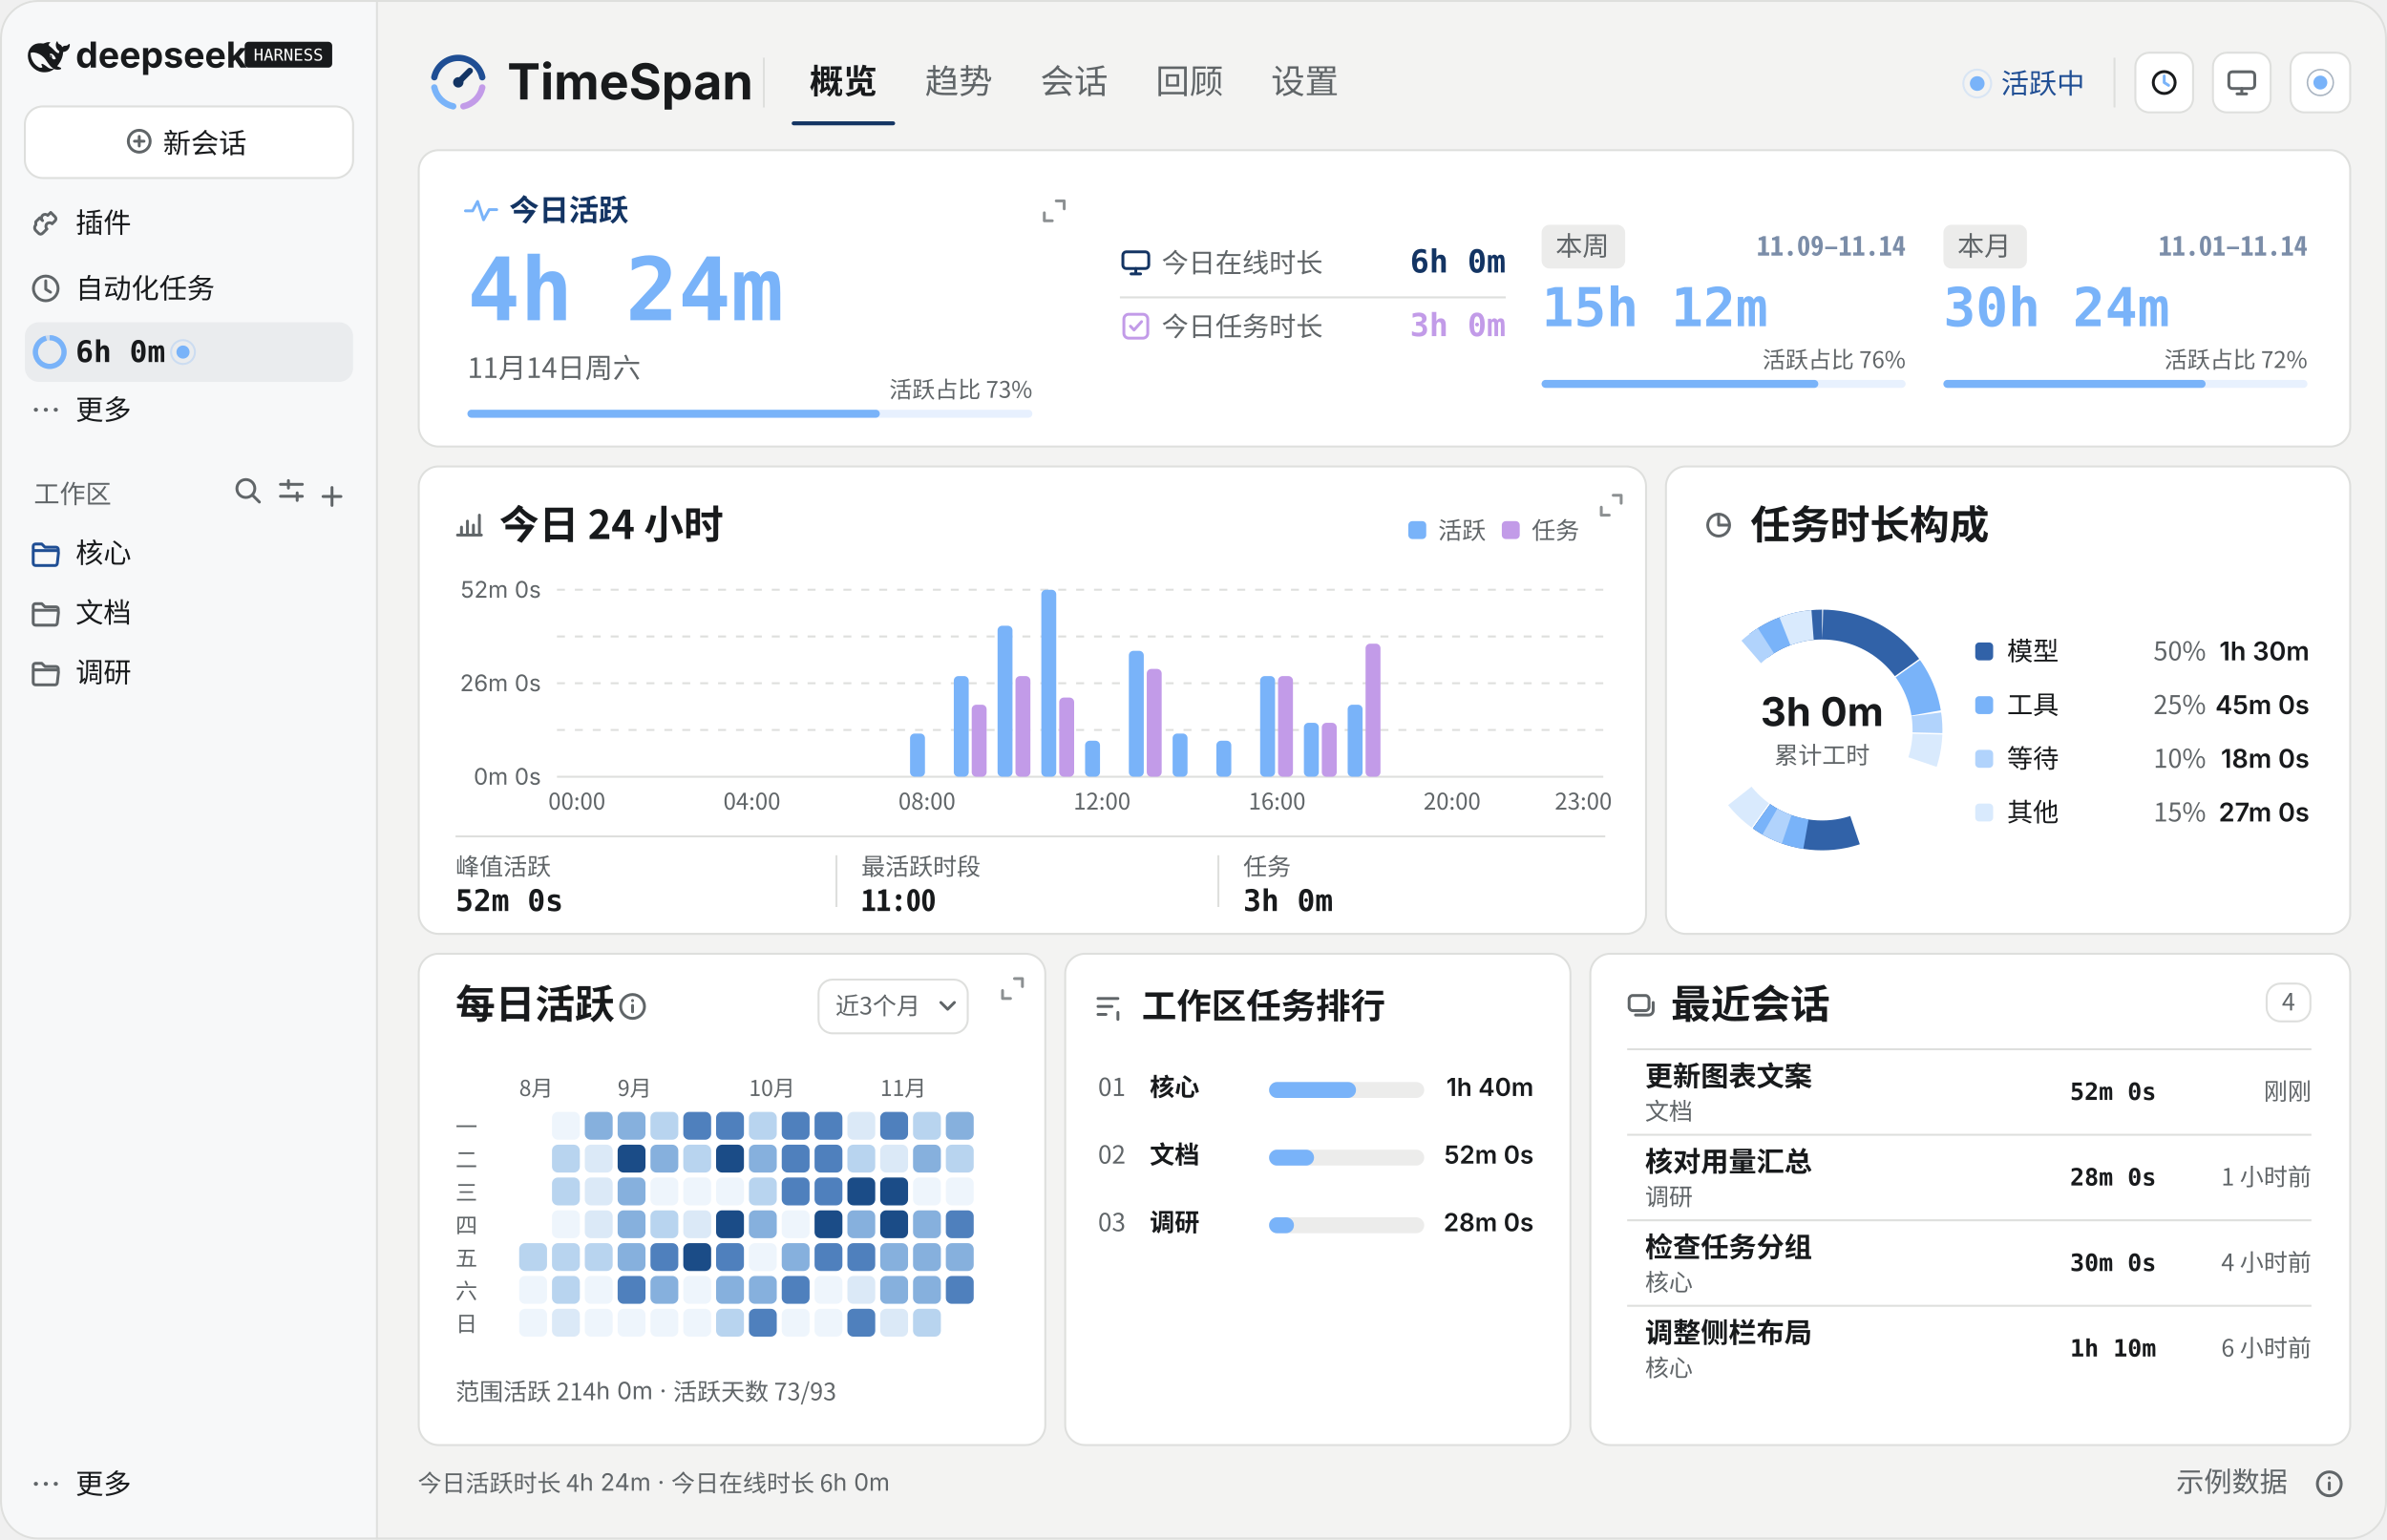
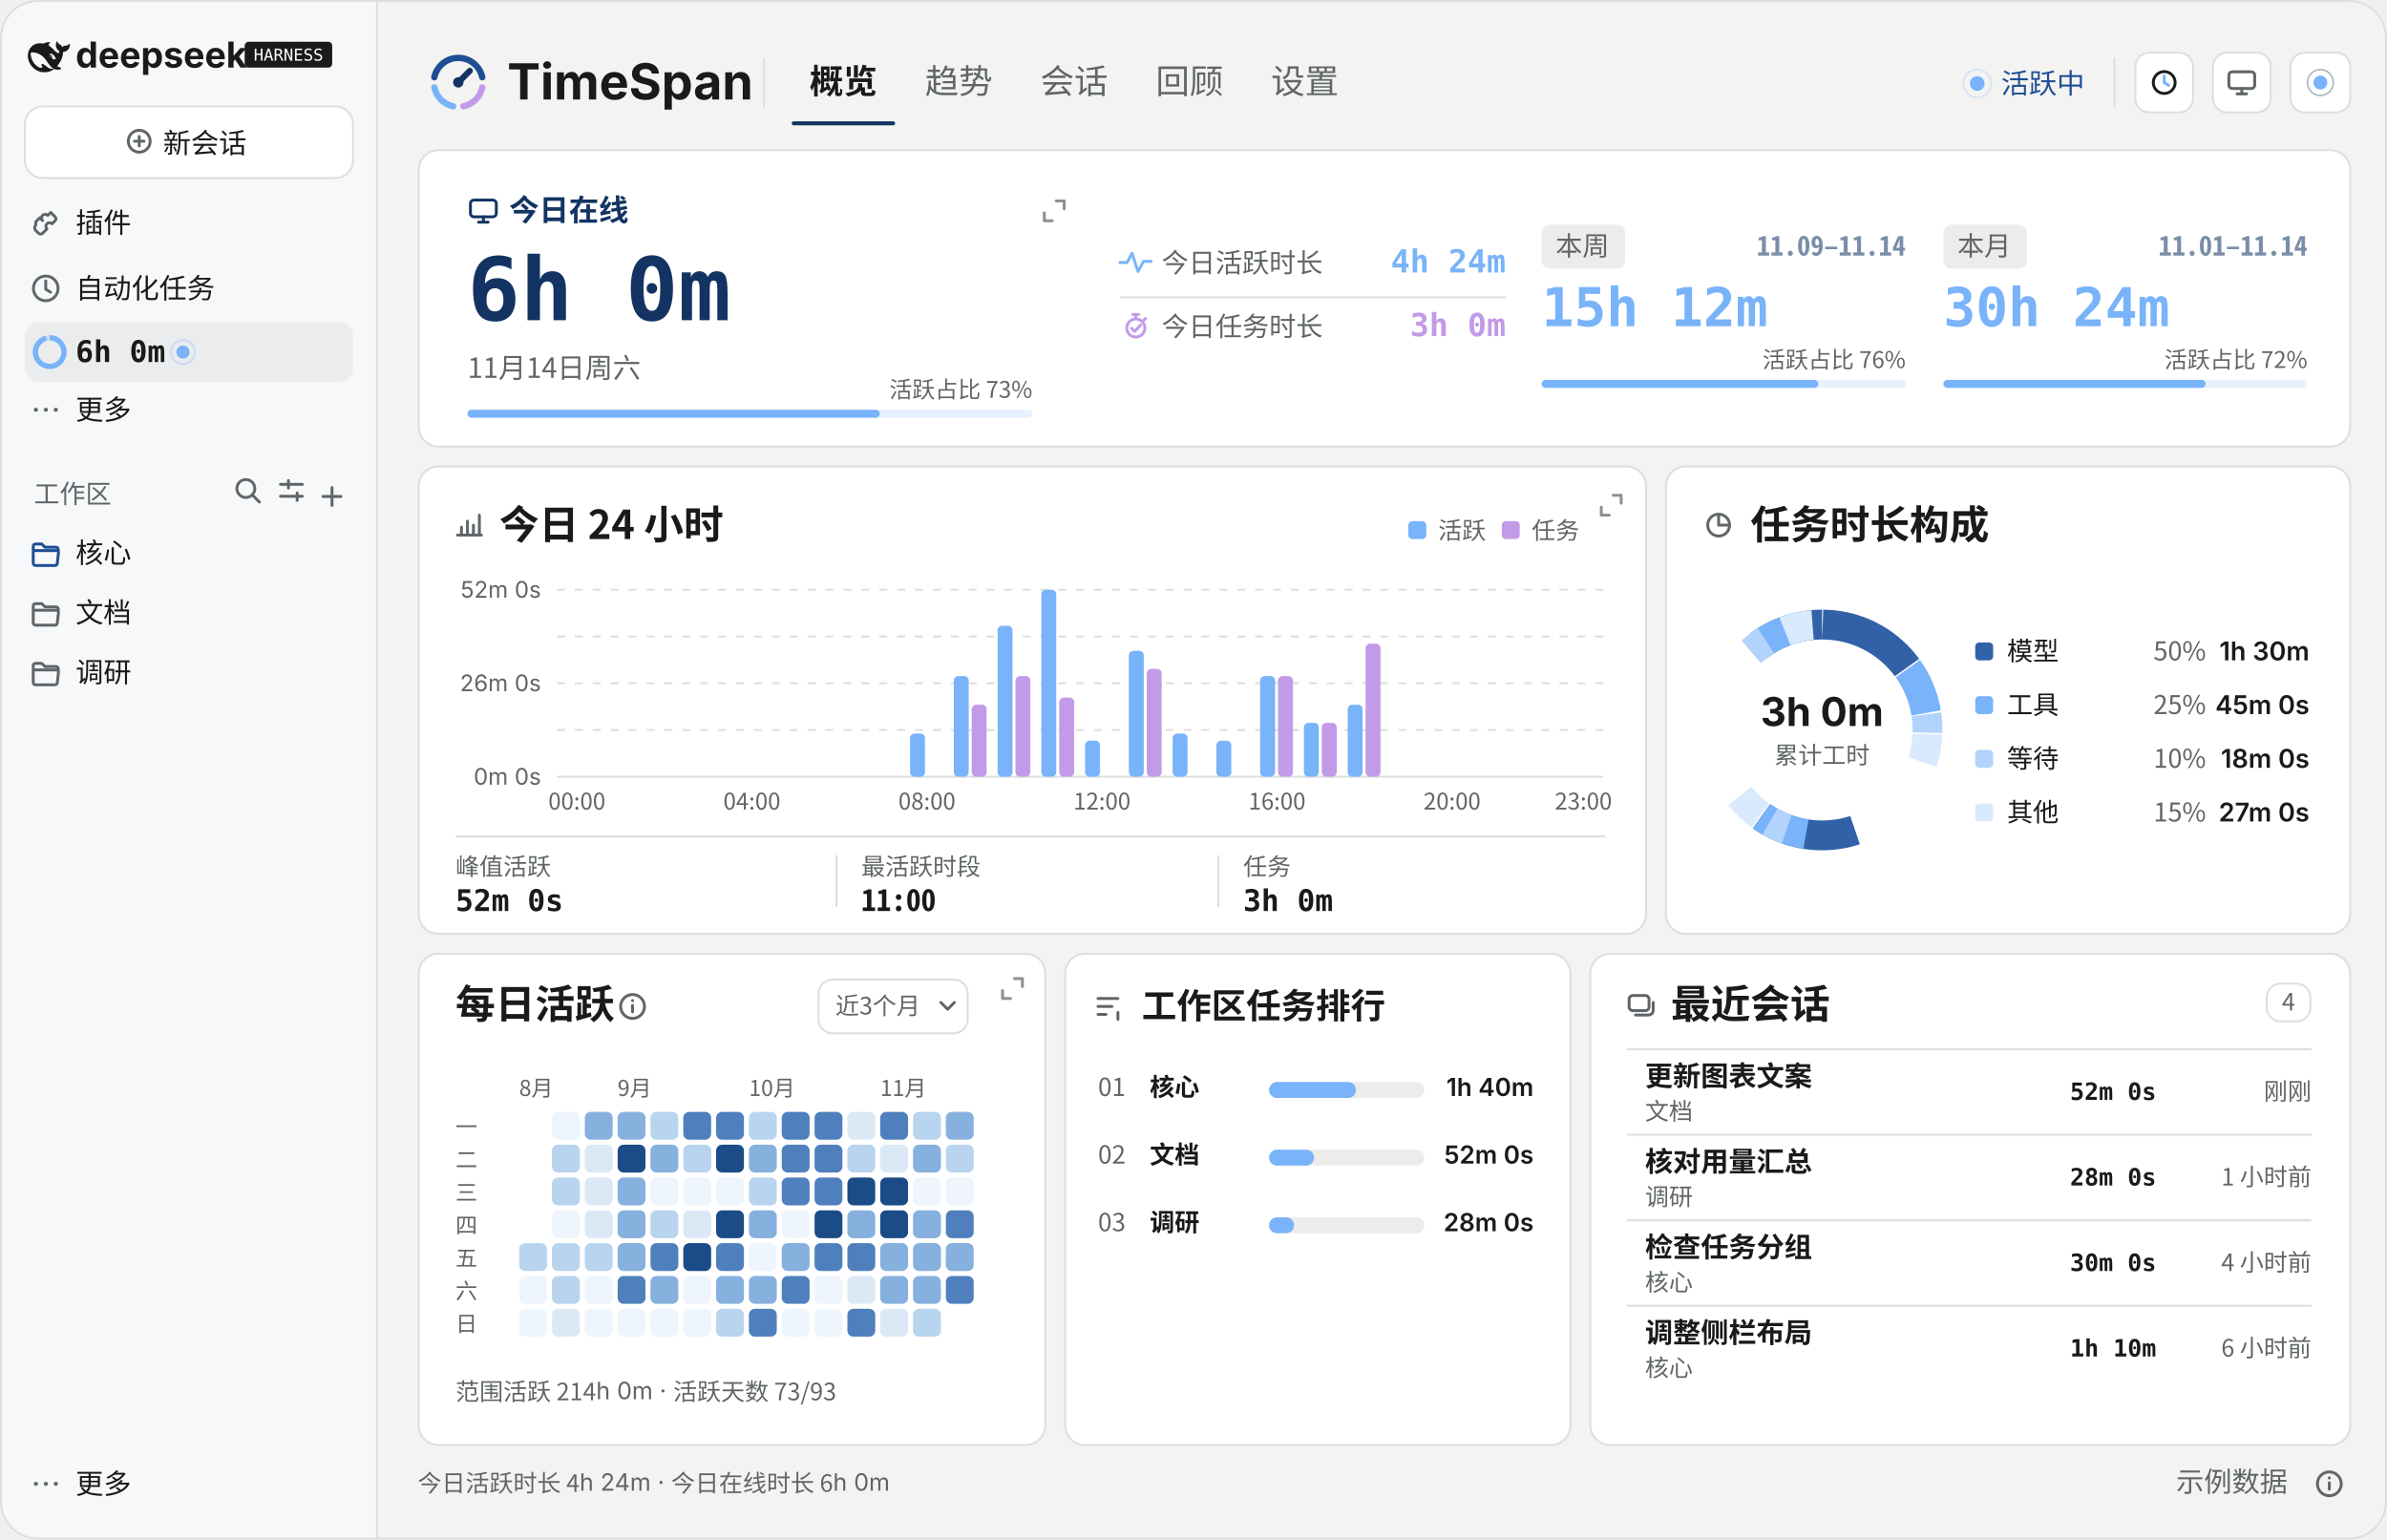
<svg xmlns="http://www.w3.org/2000/svg" xmlns:xlink="http://www.w3.org/1999/xlink" xml:lang="zh-CN" width="1200" height="774" viewBox="0 0 1200 774" role="img" aria-labelledby="dash-title dash-desc">
  <defs>
    <style>
      text { font-family: -apple-system, BlinkMacSystemFont, 'Segoe UI', 'PingFang SC', 'Microsoft YaHei', sans-serif; fill: #181a1c; }
      .mono { font-family: ui-monospace, 'Cascadia Mono', Consolas, 'SFMono-Regular', Menlo, monospace; }
      .heading { font-size: 20px; font-weight: 600; }
      .muted { fill: #606568; }
      .signal { fill: #1f4e94; }
      .signal-deep { fill: #133463; }
      .chart-active { fill: #79b3f9; }
      .task { fill: #C29BE8; }
      .card { fill: #fff; stroke: #dedfdd; }
      .rule { fill: none; stroke: #dedfdd; }
      .glyph { fill: none; stroke: #606568; stroke-width: 1.45; stroke-linecap: round; stroke-linejoin: round; }
    </style>
    <g id="timespan-rings" fill="none" stroke-width="2.2" stroke-linecap="round">
      <path d="M3.69 10.23A8.5 8.5 0 0 1 20.31 10.23" stroke="#1f4e94" />
      <path d="M20.31 13.77A8.5 8.5 0 0 1 13.77 20.31" stroke="#C29BE8" />
      <path d="M10.23 20.31A8.5 8.5 0 0 1 3.69 13.77" stroke="#79b3f9" />
    </g>
    <g id="monitor" stroke-linejoin="round" stroke-linecap="round">
      <rect x="1.5" y="2.6" width="13" height="8.4" rx="1.7" />
      <path d="M8 11v2.7m-2.4 0h4.8" />
    </g>
    <g id="timer-clock">
      <circle cx="8" cy="8" r="5.5" stroke="#181a1c" />
      <path d="M8 4.7V8l2.2 1.4" stroke="#79b3f9" />
    </g>
    <path id="compare-detail" d="M3 9v4h4m2-10h4v4" />
    <g id="info">
      <circle cx="8" cy="8" r="6" />
      <path d="M8 7.5v3.2M8 5v.1" />
    </g>
    <g id="folder">
      <path d="M1.7 5V3.6c0-.6.5-1.1 1.1-1.1H6l1.6 1.6h5.6c.6 0 1.1.5 1.1 1.1v1.2M1.7 5.8h11.7c.6 0 1.1.5 1 1.1l-.6 5.4c-.1.6-.5 1-1.1 1H2.9c-.7 0-1.2-.5-1.2-1.2V5.8Z" />
    </g>
    <clipPath id="window-outline">
      <rect width="1200" height="774" rx="19" />
    </clipPath>
  </defs>
  <g clip-path="url(#window-outline)">
    <rect width="1200" height="774" fill="#f3f3f2" />
    <g id="host-sidebar">
      <rect width="190" height="774" fill="#f7f8f9" />
      <path d="M189.5 0v774" class="rule" />
      <g transform="translate(14 18) scale(.88)">
        <path d="M23.748 4.651c-.254-.124-.364.113-.512.233-.051.04-.094.09-.137.137-.372.397-.806.657-1.373.626-.829-.046-1.537.214-2.163.848-.133-.782-.575-1.248-1.247-1.548-.352-.155-.708-.311-.955-.65-.172-.24-.219-.509-.305-.774-.055-.16-.11-.323-.293-.35-.2-.031-.278.136-.356.276-.313.572-.434 1.202-.422 1.84.027 1.436.633 2.58 1.838 3.393.137.094.172.187.129.323-.082.28-.18.553-.266.833-.055.179-.137.218-.328.14a5.5 5.5 0 0 1-1.737-1.179c-.857-.828-1.631-1.743-2.597-2.46a12 12 0 0 0-.689-.47c-.985-.957.13-1.743.387-1.836.27-.098.094-.433-.778-.428-.872.003-1.67.295-2.687.685a3 3 0 0 1-.465.136 9.6 9.6 0 0 0-2.883-.101c-1.885.21-3.39 1.1-4.497 2.622C.082 8.776-.231 10.854.152 13.02c.403 2.284 1.568 4.175 3.36 5.653 1.857 1.533 3.997 2.284 6.438 2.14 1.482-.085 3.132-.284 4.994-1.86.47.234.962.328 1.78.398.629.058 1.235-.031 1.705-.129.735-.155.684-.836.418-.961-2.155-1.004-1.682-.595-2.112-.926 1.095-1.295 2.768-3.598 3.284-6.733.05-.346.115-.834.108-1.114-.004-.171.035-.238.23-.257a4.2 4.2 0 0 0 1.545-.475c1.397-.763 1.96-2.016 2.093-3.517.02-.23-.004-.467-.247-.588M11.58 18.168c-2.088-1.642-3.101-2.183-3.52-2.16-.39.024-.32.472-.234.763.09.288.207.487.371.74.114.167.192.416-.113.603-.673.416-1.842-.14-1.897-.168-1.361-.801-2.5-1.86-3.301-3.306-.775-1.393-1.225-2.888-1.299-4.482-.02-.385.094-.522.477-.592a4.7 4.7 0 0 1 1.53-.038c2.131.311 3.946 1.264 5.467 2.774.868.86 1.525 1.887 2.202 2.89.72 1.066 1.494 2.082 2.48 2.915.348.291.626.513.892.677-.802.09-2.14.109-3.055-.615zm1.001-6.44a.306.306 0 0 1 .415-.287.3.3 0 0 1 .113.074.3.3 0 0 1 .086.214c0 .17-.136.307-.308.307a.303.303 0 0 1-.306-.307m3.11 1.596c-.2.081-.4.151-.591.16a1.25 1.25 0 0 1-.798-.254c-.274-.23-.47-.358-.551-.758a1.7 1.7 0 0 1 .015-.588c.07-.327-.007-.537-.238-.727-.188-.156-.426-.199-.689-.199a.6.6 0 0 1-.254-.078.253.253 0 0 1-.114-.358 1 1 0 0 1 .192-.21c.356-.202.767-.136 1.146.016.352.144.618.408 1.001.782.392.451.462.576.685.915.176.264.336.536.446.848.066.194-.02.353-.25.45" fill="#181a1c" />
      </g>
      <text x="38" y="34" font-size="18" font-weight="650">deepseek</text>
      <rect x="123" y="21" width="44" height="13" rx="2" fill="#181a1c" />
      <text x="145" y="30.5" text-anchor="middle" class="mono" font-size="8.3" style="fill:#fff">HARNESS</text>
      <rect x="12.5" y="53.5" width="165" height="36" rx="9" class="card" />
      <g class="glyph" transform="translate(62 63)">
        <circle cx="8" cy="8" r="5.5" />
        <path d="M5.6 8h4.8M8 5.6v4.8" />
      </g>
      <text x="82" y="77" font-size="14">新会话</text>
      <g class="glyph">
        <path d="M18 111.5l2-2 1.4 1.4a1.8 1.8 0 1 1 2.6-2.6l1.5-1.5 2.1 2.1c.7.7.7 1.5 0 2.2l-1.4 1.4a1.8 1.8 0 1 0-2.6 2.6l-2.1 2.1c-.7.7-1.5.7-2.2 0l-1.3-1.3a2 2 0 0 1 0-2.8Z" />
        <circle cx="23" cy="145" r="6.2" />
        <path d="M23 141.2v4.2l2.4 1.5" />
      </g>
      <text x="38" y="117" font-size="14">插件</text>
      <text x="38" y="150" font-size="14">自动化任务</text>
      <rect x="12.5" y="162" width="165" height="30" rx="7" fill="#eaecee" />
      <g transform="rotate(-90 25 177)" fill="none" stroke-width="2.6">
        <circle cx="25" cy="177" r="7.2" stroke="#ccdaec" />
        <circle cx="25" cy="177" r="7.2" pathLength="100" stroke="#79b3f9" stroke-dasharray="43.38 56.62" />
        <circle cx="25" cy="177" r="7.2" pathLength="100" stroke="#4c80c7" stroke-dasharray="31.44 68.56" stroke-dashoffset="-45.48" />
        <circle cx="25" cy="177" r="7.2" pathLength="100" stroke="#C29BE8" stroke-dasharray="20.99 79.01" stroke-dashoffset="-78.31" />
      </g>
      <text x="38" y="182" class="mono" font-size="15" font-weight="700">6h 0m</text>
      <circle cx="92" cy="177" r="6" fill="none" stroke="#79b3f9" opacity=".27" />
      <circle cx="92" cy="177" r="3.3" fill="#79b3f9" />
      <path d="M18 206h.1m4.9 0h.1m4.9 0h.1" class="glyph" style="stroke-width:2" />
      <text x="38" y="211" font-size="14">更多</text>
      <text x="17" y="253" font-size="13" class="muted">工作区</text>
      <g class="glyph" transform="translate(118 240)">
        <circle cx="5.6" cy="5.6" r="4.5" />
        <path d="M8.9 8.9l3.5 3.5M23 3.5h11m-11 6h11m-7-7.9v3.8m4.4 2.4v3.8m13-2h9m-4.5-4.5v9" />
      </g>
      <use xlink:href="#folder" x="15" y="271" class="glyph" style="stroke:#1f4e94" />
      <use xlink:href="#folder" x="15" y="301" class="glyph" />
      <use xlink:href="#folder" x="15" y="331" class="glyph" />
      <g font-size="14">
        <text x="38" y="283">核心</text>
        <text x="38" y="313">文档</text>
        <text x="38" y="343">调研</text>
      </g>
      <path d="M18 746h.1m4.9 0h.1m4.9 0h.1" class="glyph" style="stroke-width:2" />
      <text x="38" y="751" font-size="14">更多</text>
    </g>
    <g id="page-header">
      <g transform="translate(213 24) scale(1.45)">
        <use xlink:href="#timespan-rings" />
        <path d="M12 12l4-4" fill="none" stroke="#133463" stroke-width="2.1" stroke-linecap="round" />
        <circle cx="12" cy="12" r="1.8" fill="#133463" />
      </g>
      <text x="255" y="50" font-size="25" font-weight="700">TimeSpan</text>
      <path d="M384 29v25M1063 29v25" class="rule" />
      <g font-size="17" text-anchor="middle">
        <text x="424" y="47" font-weight="600">概览</text>
        <text x="482" y="47" class="muted">趋势</text>
        <text x="540" y="47" class="muted">会话</text>
        <text x="598" y="47" class="muted">回顾</text>
        <text x="656" y="47" class="muted">设置</text>
      </g>
      <rect x="398" y="61" width="52" height="2" rx="1" fill="#133463" />
      <circle cx="994" cy="42" r="7" fill="none" stroke="#79b3f9" opacity=".22" />
      <circle cx="994" cy="42" r="3.7" fill="#79b3f9" />
      <text x="1006" y="47" font-size="14" class="signal">活跃中</text>
      <g id="manual-timer-icon">
        <rect x="1073.5" y="26.5" width="29" height="30" rx="7" class="card" />
        <use xlink:href="#timer-clock" x="1080" y="33.5" class="glyph" />
      </g>
      <g id="appearance-icon">
        <rect x="1112.5" y="26.5" width="29" height="30" rx="7" class="card" />
        <use xlink:href="#monitor" x="1119" y="33.5" class="glyph" />
      </g>
      <g id="palette-icon">
        <rect x="1151.5" y="26.5" width="30" height="30" rx="7" class="card" />
        <circle cx="1166.5" cy="41.5" r="6.4" fill="none" stroke="#aab5c2" />
        <circle cx="1166.5" cy="41.5" r="5.6" fill="none" stroke="#fff" />
        <circle cx="1166.5" cy="41.5" r="3.5" fill="#79b3f9" />
      </g>
    </g>
    <g id="overview-metrics">
      <rect x="210.5" y="75.5" width="971" height="149" rx="10" class="card" />
      <path d="M563 149.5h194" class="rule" />
-       <path d="M234 106h3.6l2.5-4.7 3 9.2 2.8-5.1h3.8" class="glyph" style="stroke:#79b3f9" />
-       <text x="256" y="111" font-size="15" font-weight="600" class="signal-deep">今日活跃</text>
+       <use xlink:href="#monitor" x="235" y="98" class="glyph" style="stroke:#133463" />
+       <text x="256" y="111" font-size="15" font-weight="600" class="signal-deep">今日在线</text>
      <use xlink:href="#compare-detail" x="522" y="98" class="glyph" opacity=".72" />
-       <text x="235" y="161" class="mono chart-active" font-size="44" font-weight="700">4h 24m</text>
+       <text x="235" y="161" class="mono signal-deep" font-size="44" font-weight="700">6h 0m</text>
      <text x="235" y="190" font-size="14" class="muted">11月14日周六</text>
      <text x="519" y="200" font-size="11.5" text-anchor="end" class="muted">活跃占比 73%</text>
      <rect x="235" y="206" width="284" height="4" rx="2" fill="#e7f0fe" />
      <rect x="235" y="206" width="207.3" height="4" rx="2" fill="#79b3f9" />
-       <use xlink:href="#monitor" x="563" y="124" class="glyph" style="stroke:#133463" />
-       <text x="584" y="137" font-size="13.5" class="muted">今日在线时长</text>
-       <text x="757" y="137" font-size="16" font-weight="700" text-anchor="end" class="mono signal-deep">6h 0m</text>
+       <path d="M563 132h3.6l2.5-4.7 3 9.2 2.8-5.1h3.8" class="glyph" style="stroke:#79b3f9" />
+       <text x="584" y="137" font-size="13.5" class="muted">今日活跃时长</text>
+       <text x="757" y="137" font-size="16" font-weight="700" text-anchor="end" class="mono chart-active">4h 24m</text>
      <g transform="translate(563 156)" class="glyph" style="stroke:#C29BE8">
-         <rect x="2" y="2" width="12" height="12" rx="2.4" />
-         <path d="m5.3 8 1.8 1.9 3.8-4.2" />
+         <circle cx="8" cy="8.9" r="4.55" />
+         <path d="M6.5 2.1h3M8 2.1v1.9" />
+         <path d="M11.8 5.2l1.1-1.1" />
+         <path d="M5.9 9.1l1.5 1.5 3-3.2" />
      </g>
      <text x="584" y="169" font-size="13.5" class="muted">今日任务时长</text>
      <text x="757" y="169" font-size="16" font-weight="700" text-anchor="end" class="mono task">3h 0m</text>
      <g font-size="13.5">
        <rect x="775" y="113" width="42" height="22" rx="4" fill="#ececeb" />
        <text x="782" y="128.5" class="muted">本周</text>
        <text x="958" y="128.5" font-weight="700" text-anchor="end" class="mono" style="fill:#7b8da8">11.09–11.14</text>
        <text x="775" y="164" font-size="27" font-weight="700" class="mono chart-active">15h 12m</text>
        <text x="958" y="185" font-size="11.5" text-anchor="end" class="muted">活跃占比 76%</text>
        <rect x="775" y="191" width="183" height="4" rx="2" fill="#e8f1fe" />
        <rect x="775" y="191" width="139.1" height="4" rx="2" fill="#79b3f9" />
        <rect x="977" y="113" width="42" height="22" rx="4" fill="#ececeb" />
        <text x="984" y="128.5" class="muted">本月</text>
        <text x="1160" y="128.5" font-weight="700" text-anchor="end" class="mono" style="fill:#7b8da8">11.01–11.14</text>
        <text x="977" y="164" font-size="27" font-weight="700" class="mono chart-active">30h 24m</text>
        <text x="1160" y="185" font-size="11.5" text-anchor="end" class="muted">活跃占比 72%</text>
        <rect x="977" y="191" width="183" height="4" rx="2" fill="#e8f1fe" />
        <rect x="977" y="191" width="131.8" height="4" rx="2" fill="#79b3f9" />
      </g>
    </g>
    <g id="daily-trend-card">
      <rect x="210.5" y="234.5" width="617" height="235" rx="10" class="card" />
      <path d="M230 269h12M232 269v-4m3 4v-7m3 7v-5m3 5v-10" class="glyph" />
      <text x="251" y="271" class="heading">今日 24 小时</text>
      <rect x="708" y="262" width="9" height="9" rx="2" fill="#79b3f9" />
      <text x="723" y="271" font-size="12" class="muted">活跃</text>
      <rect x="755" y="262" width="9" height="9" rx="2" fill="#C29BE8" />
      <text x="770" y="271" font-size="12" class="muted">任务</text>
      <use xlink:href="#compare-detail" x="802" y="246" class="glyph" opacity=".72" />
      <path d="M280 296.5h526M280 320h526M280 343.5h526M280 367h526" class="rule" stroke-dasharray="4 5" />
      <path d="M280 390.5h526M229 420.5h578M420.5 430v26M612.5 430v26" class="rule" />
      <g font-size="11.5" text-anchor="end">
        <text x="272" y="300.5" class="muted">52m 0s</text>
        <text x="272" y="347.5" class="muted">26m 0s</text>
        <text x="272" y="394.5" class="muted">0m 0s</text>
      </g>
      <g fill="#79b3f9">
        <rect x="457.5" y="368.8" width="7.5" height="21.7" rx="2.3" />
        <rect x="479.5" y="339.9" width="7.5" height="50.6" rx="2.3" />
        <rect x="501.5" y="314.6" width="7.5" height="75.9" rx="2.3" />
        <rect x="523.5" y="296.5" width="7.5" height="94.0" rx="2.3" />
        <rect x="545.5" y="372.4" width="7.5" height="18.1" rx="2.3" />
        <rect x="567.5" y="327.2" width="7.5" height="63.3" rx="2.3" />
        <rect x="589.5" y="368.8" width="7.5" height="21.7" rx="2.3" />
        <rect x="611.5" y="372.4" width="7.5" height="18.1" rx="2.3" />
        <rect x="633.5" y="339.9" width="7.5" height="50.6" rx="2.3" />
        <rect x="655.5" y="363.4" width="7.5" height="27.1" rx="2.3" />
        <rect x="677.5" y="354.3" width="7.5" height="36.2" rx="2.3" />
      </g>
      <g fill="#C29BE8">
        <rect x="488.5" y="354.3" width="7.5" height="36.2" rx="2.3" />
        <rect x="510.5" y="339.9" width="7.5" height="50.6" rx="2.3" />
        <rect x="532.5" y="350.7" width="7.5" height="39.8" rx="2.3" />
        <rect x="576.5" y="336.3" width="7.5" height="54.2" rx="2.3" />
        <rect x="642.5" y="339.9" width="7.5" height="50.6" rx="2.3" />
        <rect x="664.5" y="363.4" width="7.5" height="27.1" rx="2.3" />
        <rect x="686.5" y="323.6" width="7.5" height="66.9" rx="2.3" />
      </g>
      <g font-size="11.5" text-anchor="middle">
        <text x="290" y="407" class="muted">00:00</text>
        <text x="378" y="407" class="muted">04:00</text>
        <text x="466" y="407" class="muted">08:00</text>
        <text x="554" y="407" class="muted">12:00</text>
        <text x="642" y="407" class="muted">16:00</text>
        <text x="730" y="407" class="muted">20:00</text>
        <text x="796" y="407" class="muted">23:00</text>
      </g>
      <g font-size="12">
        <text x="229" y="440" class="muted">峰值活跃</text>
        <text x="433" y="440" class="muted">最活跃时段</text>
        <text x="625" y="440" class="muted">任务</text>
      </g>
      <g font-size="15" font-weight="600">
        <text x="229" y="458" class="mono">52m 0s</text>
        <text x="433" y="458" class="mono">11:00</text>
        <text x="625" y="458" class="mono">3h 0m</text>
      </g>
    </g>
    <g id="composition-card">
      <rect x="837.5" y="234.5" width="344" height="235" rx="10" class="card" />
      <g class="glyph" transform="translate(857 257)">
        <circle cx="7" cy="7" r="5.5" />
        <path d="M7 2v5h5" />
      </g>
      <text x="880" y="271" class="heading">任务时长构成</text>
      <g transform="rotate(-90 916 367)" fill="none" stroke-width="15">
        <circle cx="916" cy="367" r="53" pathLength="100" stroke="#3162a8" stroke-dasharray="49.3 100" stroke-dashoffset="-.35" />
        <circle cx="916" cy="367" r="53" pathLength="100" stroke="#79b3f9" stroke-dasharray="24.3 100" stroke-dashoffset="-50.35" />
        <circle cx="916" cy="367" r="53" pathLength="100" stroke="#b1d3fc" stroke-dasharray="9.3 100" stroke-dashoffset="-75.35" />
        <circle cx="916" cy="367" r="53" pathLength="100" stroke="#d9eafd" stroke-dasharray="14.3 100" stroke-dashoffset="-85.35" />
      </g>
      <text x="916" y="365" font-size="20" font-weight="700" text-anchor="middle">3h 0m</text>
      <text x="916" y="384" font-size="12" text-anchor="middle" class="muted">累计工时</text>
      <g font-size="13">
        <rect x="993" y="323" width="9" height="9" rx="2" fill="#3162a8" />
        <text x="1009" y="332">模型</text>
        <rect x="993" y="350" width="9" height="9" rx="2" fill="#79b3f9" />
        <text x="1009" y="359">工具</text>
        <rect x="993" y="377" width="9" height="9" rx="2" fill="#b1d3fc" />
        <text x="1009" y="386">等待</text>
        <rect x="993" y="404" width="9" height="9" rx="2" fill="#d9eafd" />
        <text x="1009" y="413">其他</text>
        <g text-anchor="end">
          <text x="1109" y="332" class="muted">50%</text>
          <text x="1109" y="359" class="muted">25%</text>
          <text x="1109" y="386" class="muted">10%</text>
          <text x="1109" y="413" class="muted">15%</text>
          <text x="1161" y="332" font-weight="600">1h 30m</text>
          <text x="1161" y="359" font-weight="600">45m 0s</text>
          <text x="1161" y="386" font-weight="600">18m 0s</text>
          <text x="1161" y="413" font-weight="600">27m 0s</text>
        </g>
      </g>
    </g>
    <g id="heatmap-card">
      <rect x="210.5" y="479.5" width="315" height="247" rx="10" class="card" />
      <text x="229" y="512" class="heading">每日活跃</text>
      <use xlink:href="#info" x="310" y="498" class="glyph" />
      <rect x="411.5" y="492.5" width="75" height="27" rx="7" class="card" />
      <text x="420" y="510" font-size="12" class="muted">近3个月</text>
      <path d="m473 504 3.4 3.4 3.4-3.4" class="glyph" />
      <use xlink:href="#compare-detail" x="501" y="489" class="glyph" opacity=".72" />
      <g font-size="11" text-anchor="start">
        <text x="261" y="551" class="muted">8月</text>
        <text x="310.5" y="551" class="muted">9月</text>
        <text x="376.5" y="551" class="muted">10月</text>
        <text x="442.5" y="551" class="muted">11月</text>
        <text x="229" y="570.5" class="muted">一</text>
        <text x="229" y="587" class="muted">二</text>
        <text x="229" y="603.5" class="muted">三</text>
        <text x="229" y="620" class="muted">四</text>
        <text x="229" y="636.5" class="muted">五</text>
        <text x="229" y="653" class="muted">六</text>
        <text x="229" y="669.5" class="muted">日</text>
      </g>
      <g transform="translate(261 559)">
        <rect x="16.5" width="14" height="14" rx="3" fill="#eef5fc" />
        <rect x="33" width="14" height="14" rx="3" fill="#86b0dd" />
        <rect x="49.5" width="14" height="14" rx="3" fill="#86b0dd" />
        <rect x="66" width="14" height="14" rx="3" fill="#b8d4ef" />
        <rect x="82.5" width="14" height="14" rx="3" fill="#4f80bd" />
        <rect x="99" width="14" height="14" rx="3" fill="#4f80bd" />
        <rect x="115.5" width="14" height="14" rx="3" fill="#b8d4ef" />
        <rect x="132" width="14" height="14" rx="3" fill="#4f80bd" />
        <rect x="148.5" width="14" height="14" rx="3" fill="#4f80bd" />
        <rect x="165" width="14" height="14" rx="3" fill="#dbe9f7" />
        <rect x="181.5" width="14" height="14" rx="3" fill="#4f80bd" />
        <rect x="198" width="14" height="14" rx="3" fill="#b8d4ef" />
        <rect x="214.5" width="14" height="14" rx="3" fill="#86b0dd" />
      </g>
      <g transform="translate(261 575.5)">
        <rect x="16.5" width="14" height="14" rx="3" fill="#b8d4ef" />
        <rect x="33" width="14" height="14" rx="3" fill="#dbe9f7" />
        <rect x="49.5" width="14" height="14" rx="3" fill="#1b4c87" />
        <rect x="66" width="14" height="14" rx="3" fill="#86b0dd" />
        <rect x="82.5" width="14" height="14" rx="3" fill="#b8d4ef" />
        <rect x="99" width="14" height="14" rx="3" fill="#1b4c87" />
        <rect x="115.5" width="14" height="14" rx="3" fill="#86b0dd" />
        <rect x="132" width="14" height="14" rx="3" fill="#4f80bd" />
        <rect x="148.5" width="14" height="14" rx="3" fill="#4f80bd" />
        <rect x="165" width="14" height="14" rx="3" fill="#b8d4ef" />
        <rect x="181.5" width="14" height="14" rx="3" fill="#dbe9f7" />
        <rect x="198" width="14" height="14" rx="3" fill="#86b0dd" />
        <rect x="214.5" width="14" height="14" rx="3" fill="#b8d4ef" />
      </g>
      <g transform="translate(261 592)">
        <rect x="16.5" width="14" height="14" rx="3" fill="#b8d4ef" />
        <rect x="33" width="14" height="14" rx="3" fill="#dbe9f7" />
        <rect x="49.5" width="14" height="14" rx="3" fill="#86b0dd" />
        <rect x="66" width="14" height="14" rx="3" fill="#eef5fc" />
        <rect x="82.5" width="14" height="14" rx="3" fill="#eef5fc" />
        <rect x="99" width="14" height="14" rx="3" fill="#eef5fc" />
        <rect x="115.5" width="14" height="14" rx="3" fill="#b8d4ef" />
        <rect x="132" width="14" height="14" rx="3" fill="#4f80bd" />
        <rect x="148.5" width="14" height="14" rx="3" fill="#4f80bd" />
        <rect x="165" width="14" height="14" rx="3" fill="#1b4c87" />
        <rect x="181.5" width="14" height="14" rx="3" fill="#1b4c87" />
        <rect x="198" width="14" height="14" rx="3" fill="#eef5fc" />
        <rect x="214.5" width="14" height="14" rx="3" fill="#eef5fc" />
      </g>
      <g transform="translate(261 608.5)">
        <rect x="16.5" width="14" height="14" rx="3" fill="#eef5fc" />
        <rect x="33" width="14" height="14" rx="3" fill="#dbe9f7" />
        <rect x="49.5" width="14" height="14" rx="3" fill="#86b0dd" />
        <rect x="66" width="14" height="14" rx="3" fill="#b8d4ef" />
        <rect x="82.5" width="14" height="14" rx="3" fill="#dbe9f7" />
        <rect x="99" width="14" height="14" rx="3" fill="#1b4c87" />
        <rect x="115.5" width="14" height="14" rx="3" fill="#86b0dd" />
        <rect x="132" width="14" height="14" rx="3" fill="#eef5fc" />
        <rect x="148.5" width="14" height="14" rx="3" fill="#1b4c87" />
        <rect x="165" width="14" height="14" rx="3" fill="#86b0dd" />
        <rect x="181.5" width="14" height="14" rx="3" fill="#1b4c87" />
        <rect x="198" width="14" height="14" rx="3" fill="#86b0dd" />
        <rect x="214.5" width="14" height="14" rx="3" fill="#4f80bd" />
      </g>
      <g transform="translate(261 625)">
        <rect x="0" width="14" height="14" rx="3" fill="#b8d4ef" />
        <rect x="16.5" width="14" height="14" rx="3" fill="#b8d4ef" />
        <rect x="33" width="14" height="14" rx="3" fill="#b8d4ef" />
        <rect x="49.5" width="14" height="14" rx="3" fill="#86b0dd" />
        <rect x="66" width="14" height="14" rx="3" fill="#4f80bd" />
        <rect x="82.5" width="14" height="14" rx="3" fill="#1b4c87" />
        <rect x="99" width="14" height="14" rx="3" fill="#4f80bd" />
        <rect x="115.5" width="14" height="14" rx="3" fill="#eef5fc" />
        <rect x="132" width="14" height="14" rx="3" fill="#86b0dd" />
        <rect x="148.5" width="14" height="14" rx="3" fill="#4f80bd" />
        <rect x="165" width="14" height="14" rx="3" fill="#4f80bd" />
        <rect x="181.5" width="14" height="14" rx="3" fill="#86b0dd" />
        <rect x="198" width="14" height="14" rx="3" fill="#86b0dd" />
        <rect x="214.5" width="14" height="14" rx="3" fill="#86b0dd" />
      </g>
      <g transform="translate(261 641.5)">
        <rect x="0" width="14" height="14" rx="3" fill="#eef5fc" />
        <rect x="16.5" width="14" height="14" rx="3" fill="#b8d4ef" />
        <rect x="33" width="14" height="14" rx="3" fill="#eef5fc" />
        <rect x="49.5" width="14" height="14" rx="3" fill="#4f80bd" />
        <rect x="66" width="14" height="14" rx="3" fill="#86b0dd" />
        <rect x="82.5" width="14" height="14" rx="3" fill="#eef5fc" />
        <rect x="99" width="14" height="14" rx="3" fill="#86b0dd" />
        <rect x="115.5" width="14" height="14" rx="3" fill="#86b0dd" />
        <rect x="132" width="14" height="14" rx="3" fill="#4f80bd" />
        <rect x="148.5" width="14" height="14" rx="3" fill="#eef5fc" />
        <rect x="165" width="14" height="14" rx="3" fill="#dbe9f7" />
        <rect x="181.5" width="14" height="14" rx="3" fill="#86b0dd" />
        <rect x="198" width="14" height="14" rx="3" fill="#86b0dd" />
        <rect x="214.5" width="14" height="14" rx="3" fill="#4f80bd" />
      </g>
      <g transform="translate(261 658)">
        <rect x="0" width="14" height="14" rx="3" fill="#eef5fc" />
        <rect x="16.5" width="14" height="14" rx="3" fill="#dbe9f7" />
        <rect x="33" width="14" height="14" rx="3" fill="#eef5fc" />
        <rect x="49.5" width="14" height="14" rx="3" fill="#eef5fc" />
        <rect x="66" width="14" height="14" rx="3" fill="#eef5fc" />
        <rect x="82.5" width="14" height="14" rx="3" fill="#eef5fc" />
        <rect x="99" width="14" height="14" rx="3" fill="#b8d4ef" />
        <rect x="115.5" width="14" height="14" rx="3" fill="#4f80bd" />
        <rect x="132" width="14" height="14" rx="3" fill="#eef5fc" />
        <rect x="148.5" width="14" height="14" rx="3" fill="#eef5fc" />
        <rect x="165" width="14" height="14" rx="3" fill="#4f80bd" />
        <rect x="181.5" width="14" height="14" rx="3" fill="#dbe9f7" />
        <rect x="198" width="14" height="14" rx="3" fill="#b8d4ef" />
      </g>
      <text x="229" y="704" font-size="12" class="muted">范围活跃 214h 0m · 活跃天数 73/93</text>
    </g>
    <g id="workspace-rank-card">
      <rect x="535.5" y="479.5" width="254" height="247" rx="10" class="card" />
      <path d="M552 502h10m-10 4h7m-7 4h4m6-1v3.5" class="glyph" />
      <text x="574" y="512" class="heading" style="font-size:17.5px">工作区任务排行</text>
      <g font-size="12.5">
        <text x="552" y="551" class="muted">01</text>
        <text x="578" y="551" font-weight="600">核心</text>
        <text x="771" y="551" font-weight="600" text-anchor="end">1h 40m</text>
        <rect x="638" y="544" width="78" height="8" rx="4" fill="#ececeb" />
        <rect x="638" y="544" width="43.7" height="8" rx="4" fill="#79b3f9" />
        <text x="552" y="585" class="muted">02</text>
        <text x="578" y="585" font-weight="600">文档</text>
        <text x="771" y="585" font-weight="600" text-anchor="end">52m 0s</text>
        <rect x="638" y="578" width="78" height="8" rx="4" fill="#ececeb" />
        <rect x="638" y="578" width="22.6" height="8" rx="4" fill="#79b3f9" />
        <text x="552" y="619" class="muted">03</text>
        <text x="578" y="619" font-weight="600">调研</text>
        <text x="771" y="619" font-weight="600" text-anchor="end">28m 0s</text>
        <rect x="638" y="612" width="78" height="8" rx="4" fill="#ececeb" />
        <rect x="638" y="612" width="12.5" height="8" rx="4" fill="#79b3f9" />
      </g>
    </g>
    <g id="recent-sessions-card">
      <rect x="799.5" y="479.5" width="382" height="247" rx="10" class="card" />
      <g class="glyph" transform="translate(818 499)">
        <rect x="1" y="1.5" width="10" height="7.6" rx="1.8" />
        <path d="M4.2 11.3h6.4c1.5 0 2.5-1 2.5-2.4V5" />
      </g>
      <text x="840" y="512" class="heading">最近会话</text>
      <rect x="1139.5" y="494.5" width="22" height="19" rx="7" class="card" />
      <text x="1150.5" y="508" text-anchor="middle" class="muted" font-size="12">4</text>
      <path d="M818 527.5h344M818 570.5h344M818 613.5h344M818 656.5h344" class="rule" />
      <g font-size="14" font-weight="600">
        <text x="827" y="546">更新图表文案</text>
        <text x="827" y="589">核对用量汇总</text>
        <text x="827" y="632">检查任务分组</text>
        <text x="827" y="675">调整侧栏布局</text>
      </g>
      <g font-size="12">
        <text x="827" y="563" class="muted">文档</text>
        <text x="827" y="606" class="muted">调研</text>
        <text x="827" y="649" class="muted">核心</text>
        <text x="827" y="692" class="muted">核心</text>
      </g>
      <g font-size="12" text-anchor="end">
        <text x="1084" y="553" class="mono" font-weight="600">52m 0s</text>
        <text x="1084" y="596" class="mono" font-weight="600">28m 0s</text>
        <text x="1084" y="639" class="mono" font-weight="600">30m 0s</text>
        <text x="1084" y="682" class="mono" font-weight="600">1h 10m</text>
        <text x="1162" y="553" class="muted">刚刚</text>
        <text x="1162" y="596" class="muted">1 小时前</text>
        <text x="1162" y="639" class="muted">4 小时前</text>
        <text x="1162" y="682" class="muted">6 小时前</text>
      </g>
    </g>
    <g id="page-footer">
      <text x="210" y="750" class="muted" font-size="12">今日活跃时长 4h 24m · 今日在线时长 6h 0m</text>
      <text x="1150" y="750" class="muted" font-size="14" text-anchor="end">示例数据</text>
      <use xlink:href="#info" x="1163" y="738" class="glyph" />
    </g>
  </g>
  <rect x=".5" y=".5" width="1199" height="773" rx="18.5" fill="none" stroke="#dedfdd" />
</svg>
